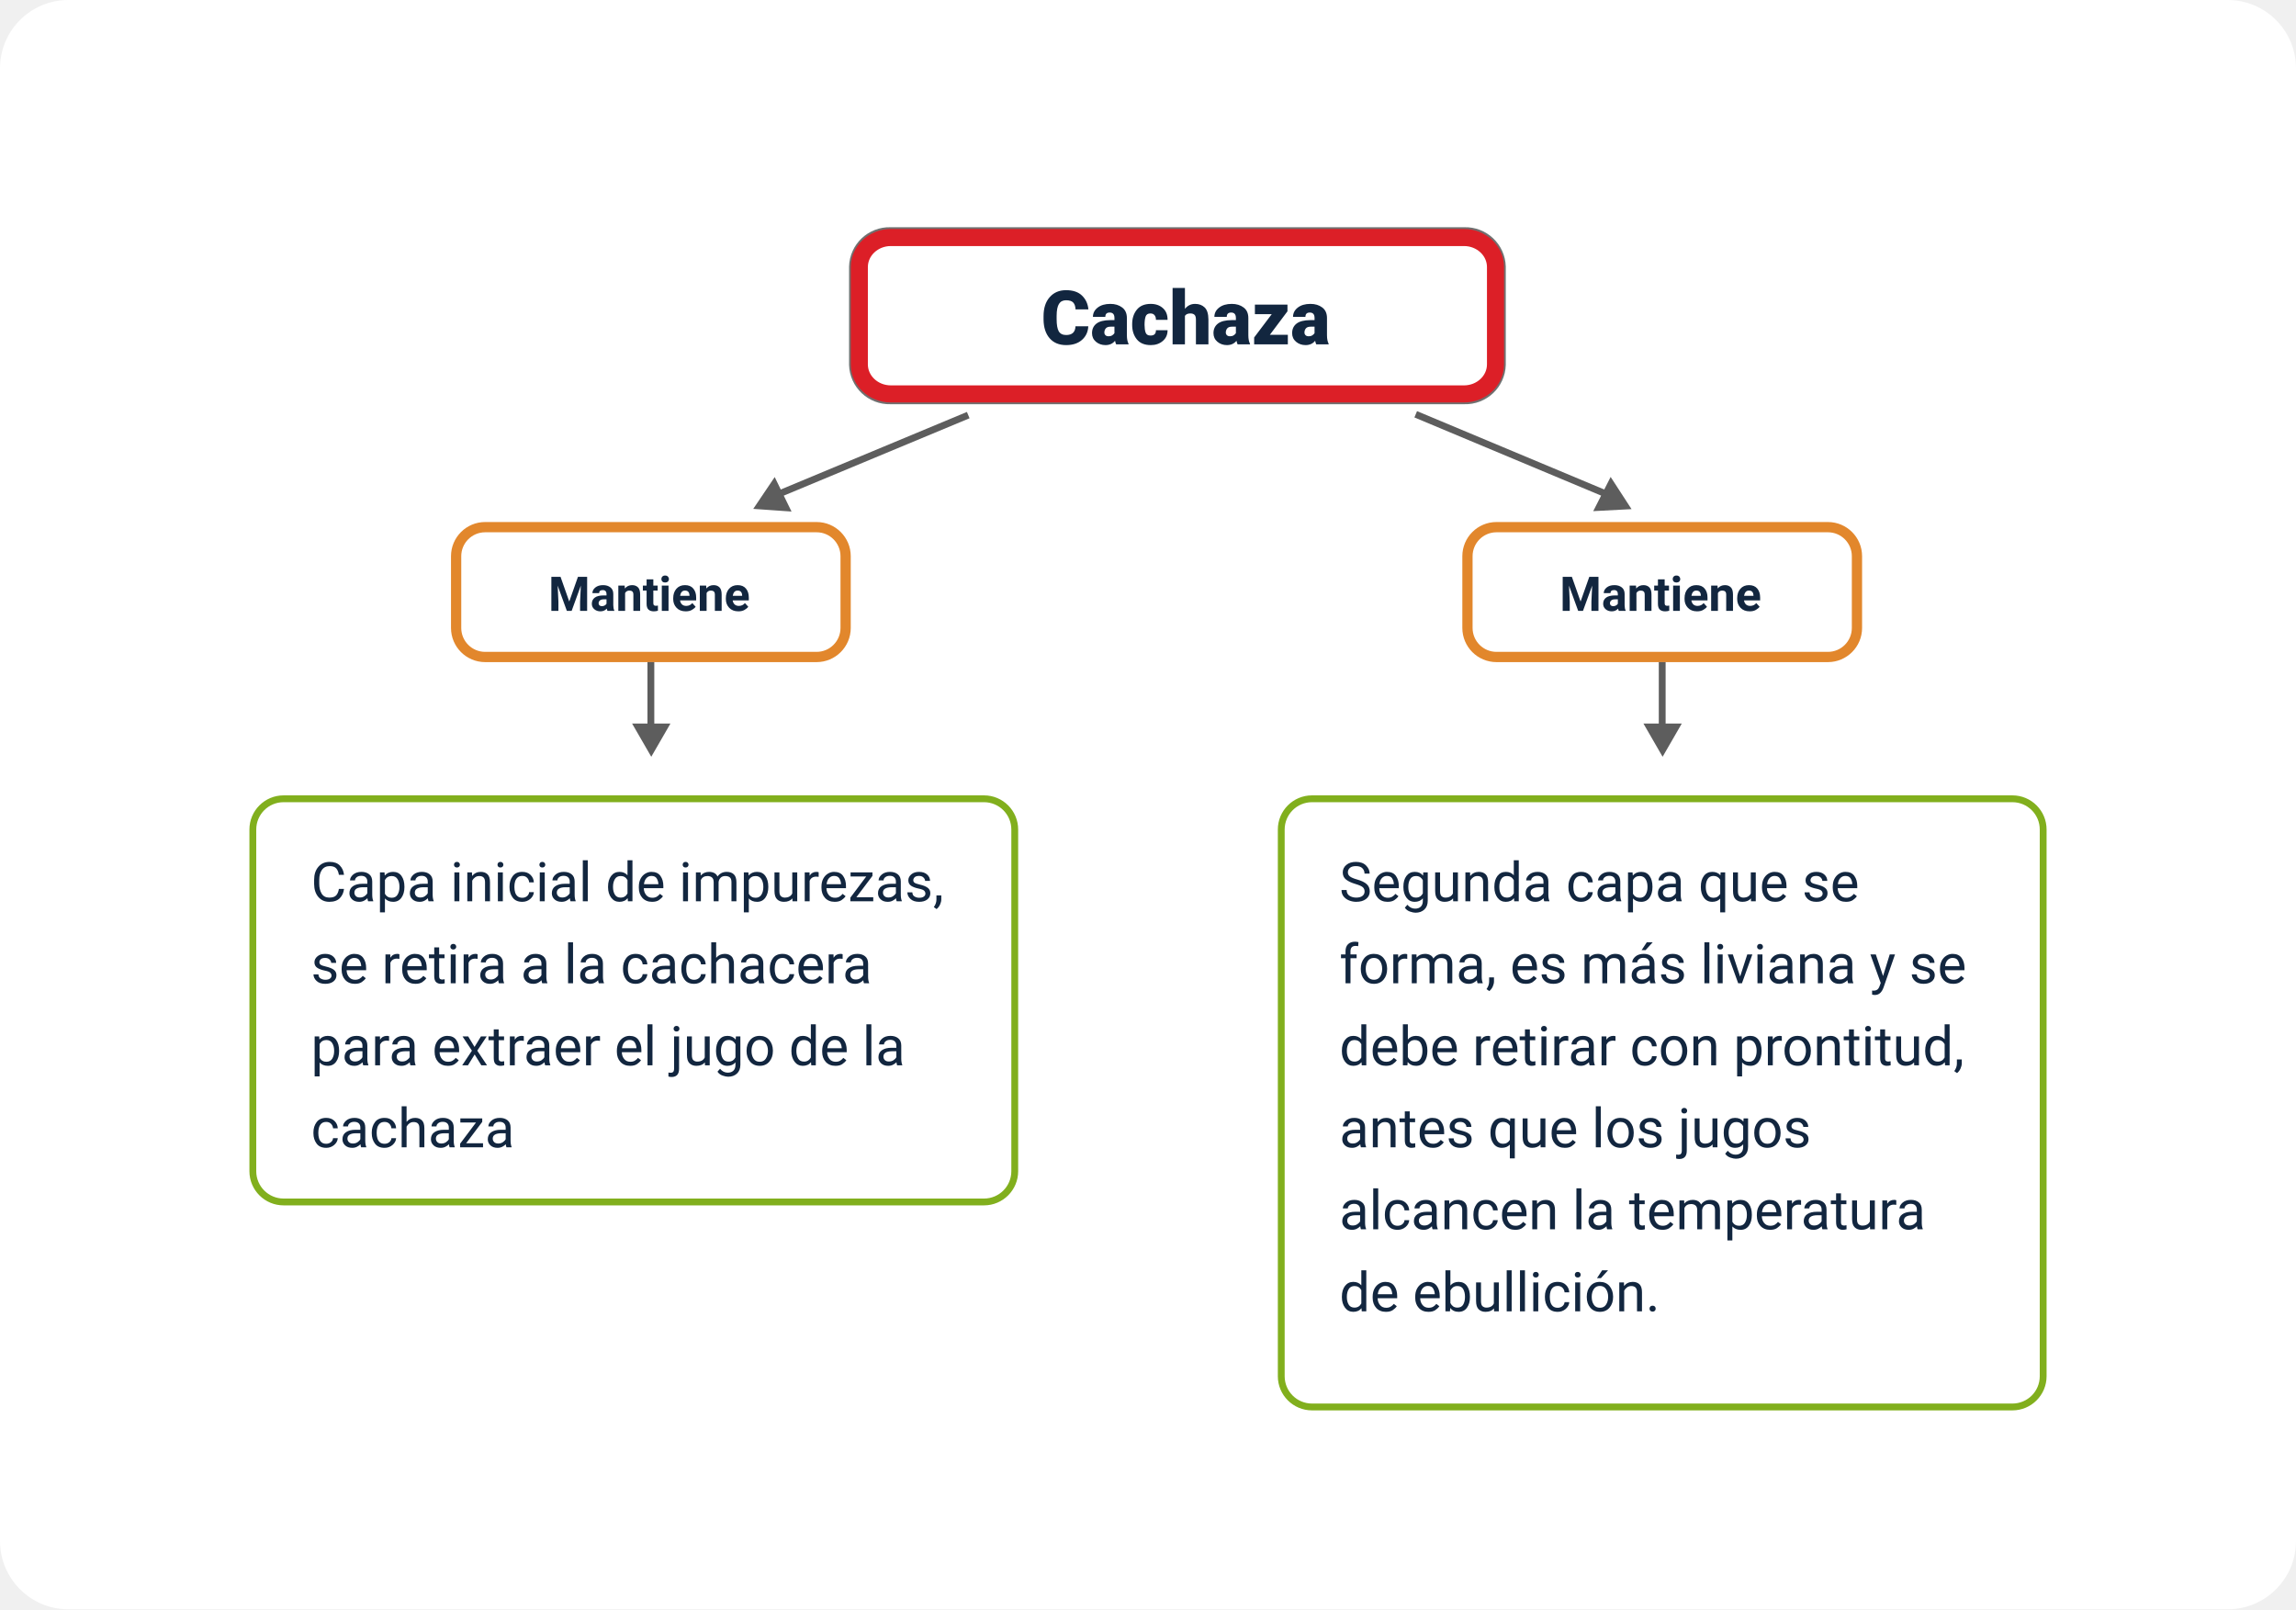
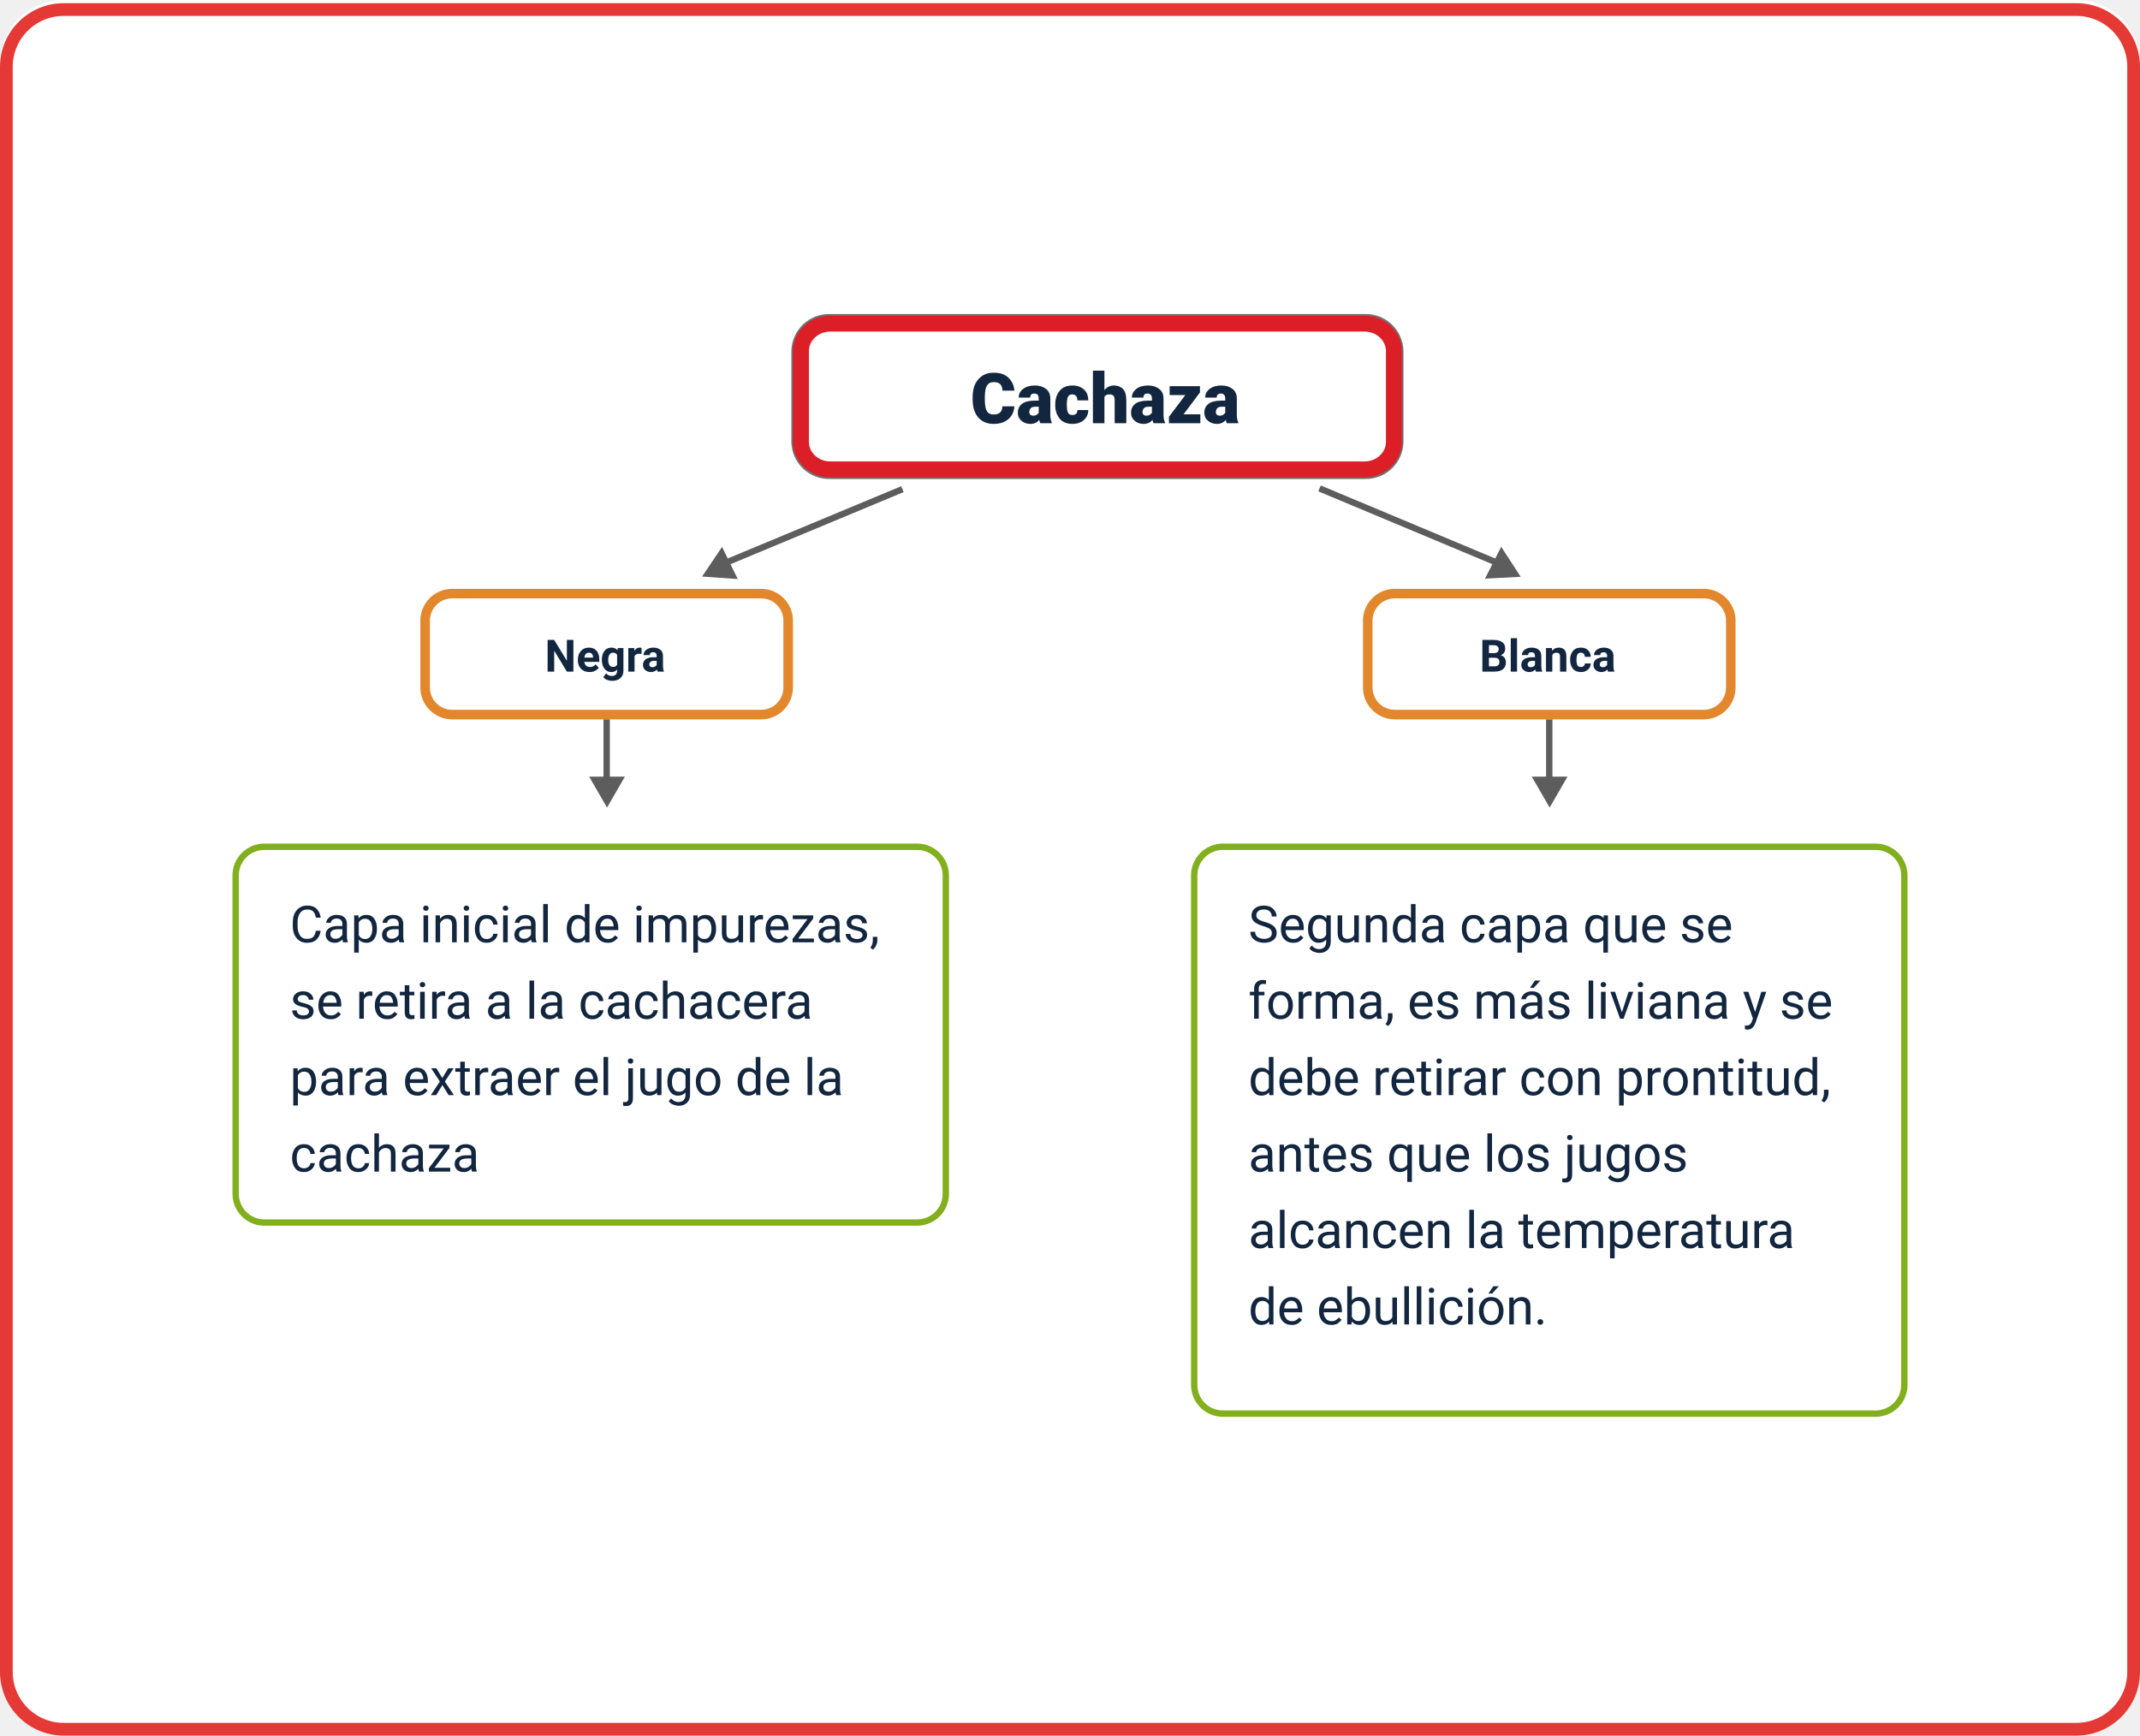
- <svg xmlns="http://www.w3.org/2000/svg" width="672" height="471" viewBox="0 0 672 471">
-   <g id="Grupo_173992" data-name="Grupo 173992" transform="translate(-705 -4107)">
-     <rect id="Rectángulo_44603" data-name="Rectángulo 44603" width="672" height="471" rx="20" transform="translate(705 4107)" fill="#fff" />
-     <g id="Grupo_171601" data-name="Grupo 171601" transform="translate(74 -183.216)">
+ <svg xmlns="http://www.w3.org/2000/svg" width="672" height="545" viewBox="0 0 672 545">
+   <g id="Grupo_224044" data-name="Grupo 224044" transform="translate(-705 -4058)">
+     <rect id="Rectángulo_44603" data-name="Rectángulo 44603" width="672" height="545" rx="20" transform="translate(705 4058)" fill="#fff" />
+     <g id="Grupo_171601" data-name="Grupo 171601" transform="translate(74 -200.107)">
      <g id="Rectángulo_40446" data-name="Rectángulo 40446" transform="translate(882 4359.215)">
        <path id="Trazado_202130" data-name="Trazado 202130" d="M-4395.592-5982.72h168.014a9.345,9.345,0,0,1,9.6,9.06v28.687a9.344,9.344,0,0,1-9.6,9.059h-168.014a9.343,9.343,0,0,1-9.6-9.059v-28.687A9.344,9.344,0,0,1-4395.592-5982.72Z" transform="translate(4405.196 5982.72)" fill="#fff" stroke="#707070" stroke-width="5" />
        <path id="Trazado_202131" data-name="Trazado 202131" d="M-4395.479-5982.22h167.757c5.092,0,9.22,3.873,9.22,8.648v28.48c0,4.777-4.127,8.648-9.22,8.648h-167.757c-5.093,0-9.221-3.872-9.221-8.648v-28.48C-4404.7-5978.347-4400.571-5982.22-4395.479-5982.22Z" transform="translate(4405.211 5982.734)" fill="#fff" stroke="#dc1f27" stroke-width="5" />
      </g>
      <text id="Cachaza" transform="translate(978 4391)" fill="#12263f" font-size="22" font-family="Roboto-Black, Roboto" font-weight="800" style="isolation: isolate">
        <tspan x="-42.319" y="0">Cachaza</tspan>
      </text>
      <g id="Rectángulo_44587" data-name="Rectángulo 44587" transform="translate(763 4443)" fill="#fff" stroke="#e2872c" stroke-width="3">
        <rect width="117" height="41" rx="10" stroke="none" />
        <rect x="1.5" y="1.5" width="114" height="38" rx="8.5" fill="none" />
      </g>
      <g id="Rectángulo_44605" data-name="Rectángulo 44605" transform="translate(1059 4443)" fill="#fff" stroke="#e2872c" stroke-width="3">
        <rect width="117" height="41" rx="10" stroke="none" />
        <rect x="1.5" y="1.5" width="114" height="38" rx="8.5" fill="none" />
      </g>
-       <text id="Mantiene" transform="translate(821 4469)" fill="#12263f" font-size="14" font-family="Roboto-Bold, Roboto" font-weight="700" style="isolation: isolate">
-         <tspan x="-29.514" y="0">Mantiene</tspan>
+       <text id="Negra" transform="translate(821 4469)" fill="#12263f" font-size="14" font-family="Roboto-Bold, Roboto" font-weight="700" style="isolation: isolate">
+         <tspan x="-18.925" y="0">Negra</tspan>
      </text>
-       <text id="Mantiene-2" data-name="Mantiene" transform="translate(1117 4469)" fill="#12263f" font-size="14" font-family="Roboto-Bold, Roboto" font-weight="700" style="isolation: isolate">
-         <tspan x="-29.514" y="0">Mantiene</tspan>
+       <text id="Blanca" transform="translate(1117 4469)" fill="#12263f" font-size="14" font-family="Roboto-Bold, Roboto" font-weight="700" style="isolation: isolate">
+         <tspan x="-21.4" y="0">Blanca</tspan>
      </text>
      <g id="Rectángulo_44588" data-name="Rectángulo 44588" transform="translate(704 4523)" fill="#fff" stroke="#81af1d" stroke-width="2">
        <rect width="225" height="120" rx="10" stroke="none" />
        <rect x="1" y="1" width="223" height="118" rx="9" fill="none" />
      </g>
      <g id="Rectángulo_44589" data-name="Rectángulo 44589" transform="translate(1005 4523)" fill="#fff" stroke="#81af1d" stroke-width="2">
        <rect width="225" height="180" rx="10" stroke="none" />
        <rect x="1" y="1" width="223" height="178" rx="9" fill="none" />
      </g>
      <path id="Trazado_258787" data-name="Trazado 258787" d="M21.914,0H0" transform="translate(1117.5 4484) rotate(90)" fill="none" stroke="#5d5d5d" stroke-width="2" />
      <path id="Trazado_258802" data-name="Trazado 258802" d="M21.914,0H0" transform="translate(821.5 4484) rotate(90)" fill="none" stroke="#5d5d5d" stroke-width="2" />
      <path id="Trazado_258767" data-name="Trazado 258767" d="M9.728,5.617,4.986,2.878,0,0V11.233Z" transform="translate(1123.233 4501.973) rotate(90)" fill="#5d5d5d" />
      <path id="Trazado_258801" data-name="Trazado 258801" d="M9.728,5.617,4.986,2.878,0,0V11.233Z" transform="translate(827.233 4501.973) rotate(90)" fill="#5d5d5d" />
      <g id="Grupo_171600" data-name="Grupo 171600" transform="translate(-16 -233.772)">
        <path id="Trazado_258789" data-name="Trazado 258789" d="M24.626,0,0,58.834" transform="translate(1120.191 4645.241) rotate(90)" fill="none" stroke="#5d5d5d" stroke-width="2" />
        <path id="Trazado_258791" data-name="Trazado 258791" d="M24.39,58.551,0,0" transform="translate(930.386 4645.477) rotate(90)" fill="none" stroke="#5d5d5d" stroke-width="2" />
        <path id="Trazado_258788" data-name="Trazado 258788" d="M9.728,5.617,4.986,2.878,0,0V11.233Z" transform="matrix(0.891, 0.454, -0.454, 0.891, 1118.407, 4663.577)" fill="#5d5d5d" />
        <path id="Trazado_258790" data-name="Trazado 258790" d="M9.728,5.617,4.986,2.878,0,0V11.233Z" transform="translate(878.668 4673.706) rotate(154)" fill="#5d5d5d" />
      </g>
      <text id="Capa_inicial_de_impurezas_se_retira_a_la_cachacera_para_extraer_el_jugo_de_la_cachaza" data-name="Capa inicial de impurezas, se retira a la cachacera para extraer el jugo de la cachaza" transform="translate(722 4537)" fill="#12263f" font-size="16" font-family="Roboto-Regular, Roboto">
        <tspan x="0" y="17">Capa inicial de impurezas,</tspan>
        <tspan x="0" y="41">se retira a la cachacera </tspan>
        <tspan x="0" y="65">para extraer el jugo de la </tspan>
        <tspan x="0" y="89">cachaza</tspan>
      </text>
      <text id="Segunda_capa_que_se_forma_es_más_liviana_y_se_debe_retirar_con_prontitud_antes_que_los_jugos_alcancen_la_temperatura_de_ebullición." data-name="Segunda capa que se forma, es más liviana y se debe retirar con prontitud, antes que los jugos alcancen la temperatura de ebullición." transform="translate(1023 4537)" fill="#12263f" font-size="16" font-family="Roboto-Regular, Roboto">
        <tspan x="0" y="17">Segunda capa que se </tspan>
        <tspan x="0" y="41">forma, es más liviana y se </tspan>
        <tspan x="0" y="65">debe retirar con prontitud, </tspan>
        <tspan x="0" y="89">antes que los jugos </tspan>
        <tspan x="0" y="113">alcancen la temperatura </tspan>
        <tspan x="0" y="137">de ebullición.</tspan>
      </text>
    </g>
+     <g id="Rectángulo_293967" data-name="Rectángulo 293967" transform="translate(705 4059)" fill="none" stroke="#e53935" stroke-width="4">
+       <rect width="672" height="544" rx="20" stroke="none" />
+       <rect x="2" y="2" width="668" height="540" rx="18" fill="none" />
+     </g>
  </g>
</svg>
